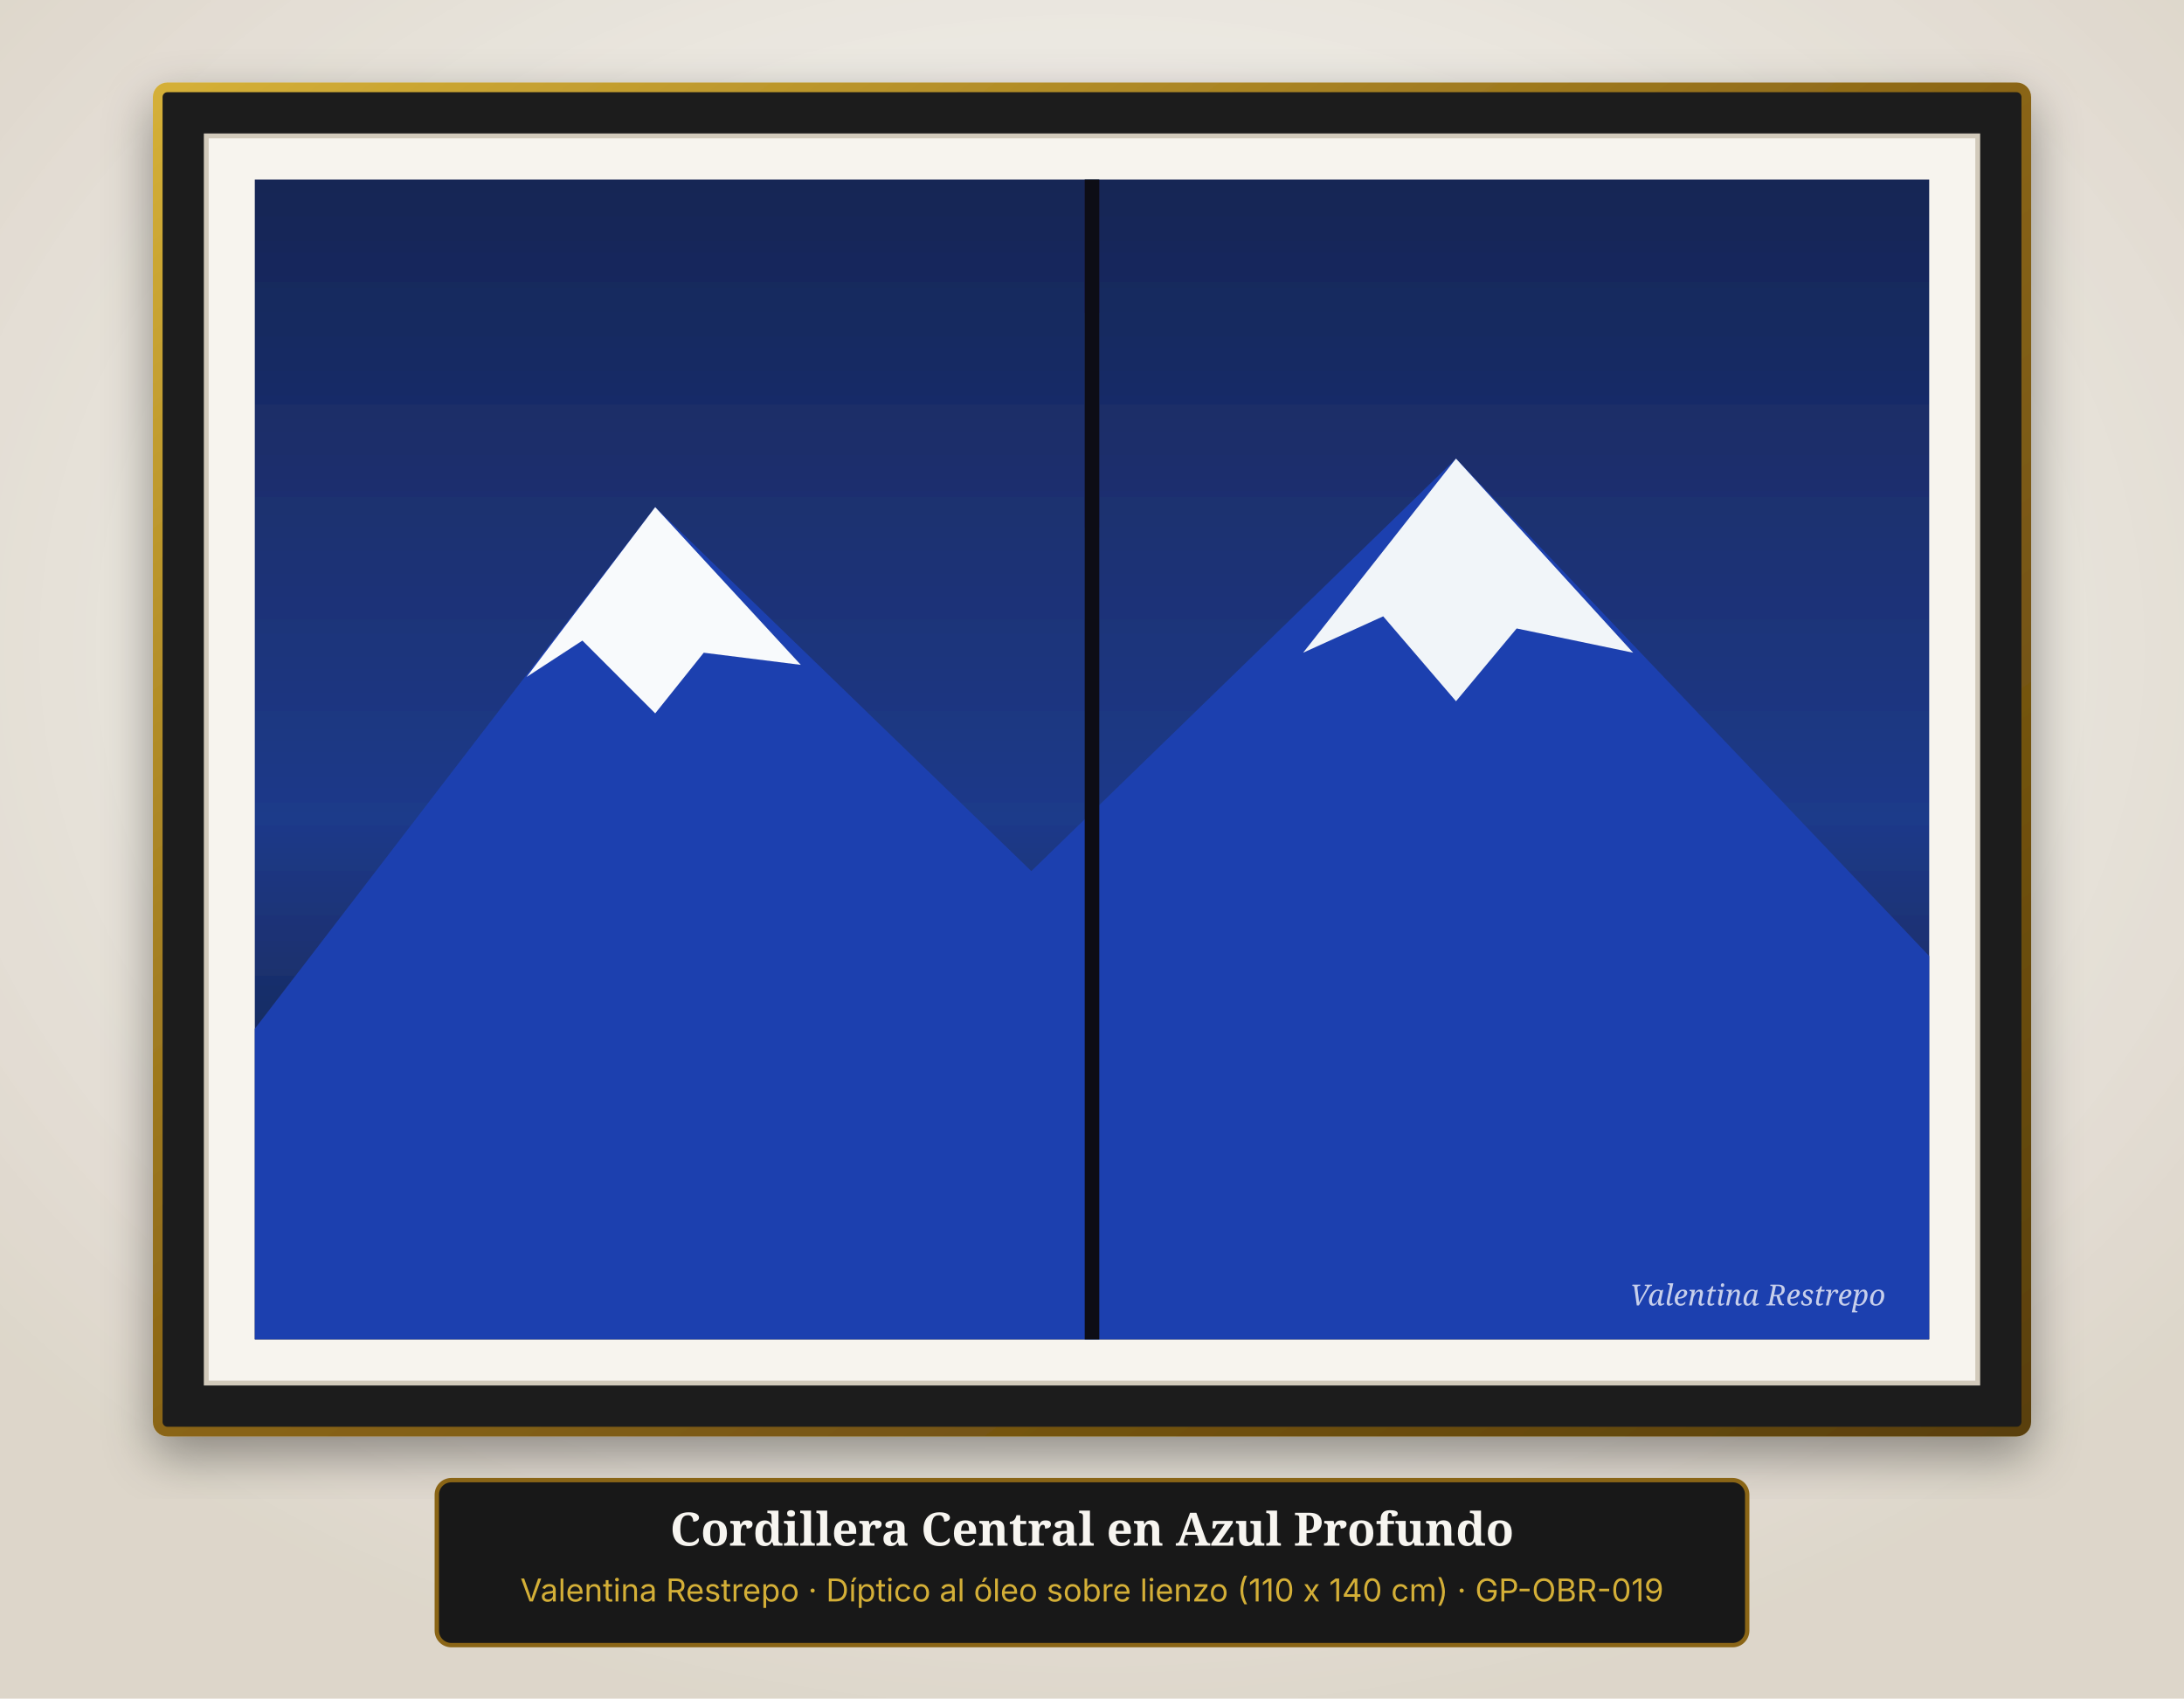
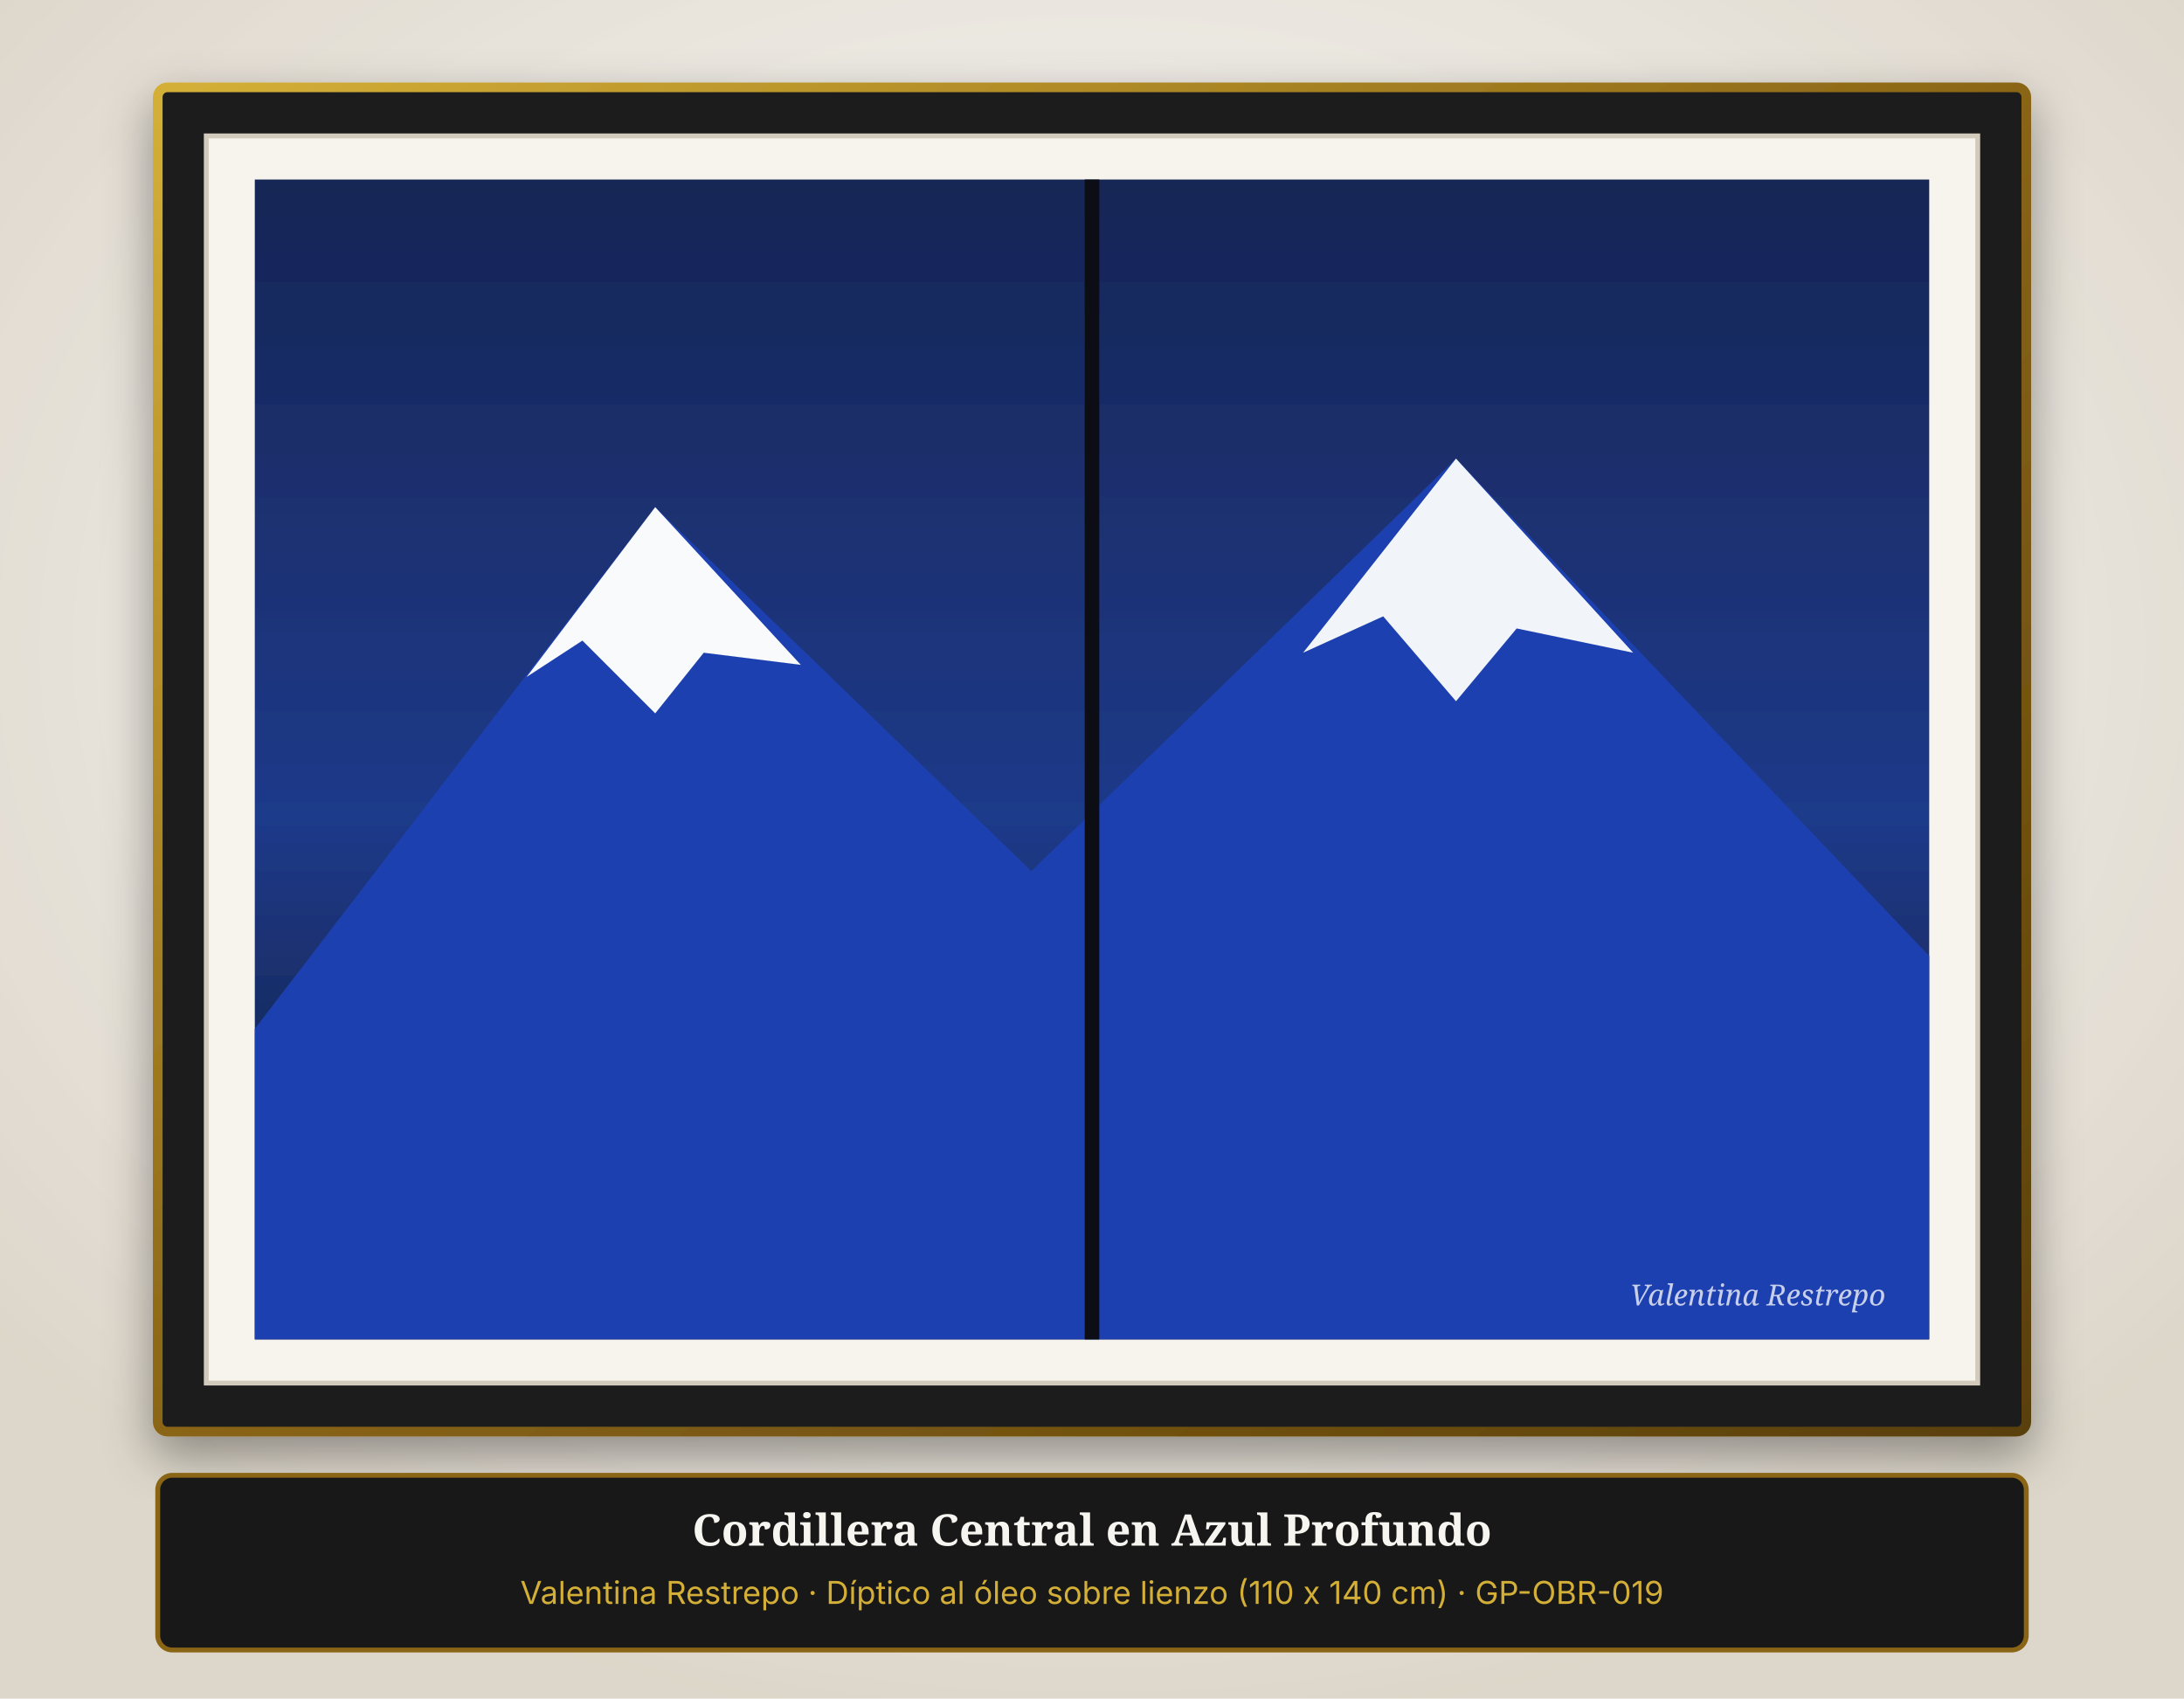
<svg xmlns="http://www.w3.org/2000/svg" viewBox="0 0 900 700" width="900" height="700" role="img" aria-label="Cordillera Central en Azul Profundo — Valentina Restrepo">
  <defs>
    <linearGradient id="bg" x1="0" y1="0" x2="0" y2="1">
      <stop offset="0%" stop-color="#172554" />
      <stop offset="55%" stop-color="#1e3a8a" />
      <stop offset="100%" stop-color="#0f172a" />
    </linearGradient>
    <filter id="shadow" x="-5%" y="-5%" width="110%" height="110%">
      <feDropShadow dx="0" dy="8" stdDeviation="10" flood-color="#000000" flood-opacity="0.38" />
    </filter>
    <filter id="canvasTex" x="0%" y="0%" width="100%" height="100%">
      <feTurbulence type="fractalNoise" baseFrequency="0.04" numOctaves="3" result="noise" />
      <feDiffuseLighting in="noise" lighting-color="#ffffff" surfaceScale="1.2" result="light">
        <feDistantLight azimuth="45" elevation="60" />
      </feDiffuseLighting>
      <feBlend in="SourceGraphic" in2="light" mode="multiply" />
    </filter>
    <linearGradient id="goldFrame" x1="0" y1="0" x2="1" y2="1">
      <stop offset="0%" stop-color="#D4AF37" />
      <stop offset="50%" stop-color="#8A6516" />
      <stop offset="100%" stop-color="#5A400C" />
    </linearGradient>
  </defs>
  <rect width="900" height="700" fill="#eae5dc" />
  <radialGradient id="wallSpot" cx="50%" cy="38%" r="65%">
    <stop offset="0%" stop-color="#ffffff" stop-opacity="0.85" />
    <stop offset="100%" stop-color="#dcd5c9" stop-opacity="0.95" />
  </radialGradient>
  <rect width="900" height="700" fill="url(#wallSpot)" />
  <g filter="url(#shadow)">
    <rect x="65" y="36" width="770" height="554" rx="4" fill="#1b1b1b" stroke="url(#goldFrame)" stroke-width="4" />
    <rect x="85" y="56" width="730" height="514" fill="#f7f4ee" stroke="#d2cabb" stroke-width="2" />
    <svg x="105" y="74" width="690" height="478" viewBox="0 0 690 478">
      <rect width="690" height="478" fill="url(#bg)" />
      <polygon points="0,350 165,135 320,285 495,115 690,320 690,478 0,478" fill="#1e40af" />
      <polygon points="165,135 225,200 185,195 165,220 135,190 112,205" fill="#f8fafc" />
      <polygon points="495,115 568,195 520,185 495,215 465,180 432,195" fill="#f1f5f9" />
      <line x1="345" y1="0" x2="345" y2="478" stroke="#090d16" stroke-width="6" />
      <text x="672" y="464" font-family="Georgia, serif" font-size="12" font-style="italic" fill="rgba(255,255,255,0.75)" text-anchor="end">Valentina Restrepo</text>
    </svg>
  </g>
-   <g transform="translate(180, 610)">
-     <rect width="540" height="68" rx="6" fill="#181818" stroke="#8A6516" stroke-width="1.8" />
-     <text x="270" y="27" font-family="Georgia, 'Playfair Display', serif" font-size="19" font-weight="bold" fill="#F7F5F0" text-anchor="middle">Cordillera Central en Azul Profundo</text>
-     <text x="270" y="50" font-family="'Inter', Arial, sans-serif" font-size="13" fill="#D4AF37" text-anchor="middle">Valentina Restrepo  ·  Díptico al óleo sobre lienzo (110 x 140 cm)  ·  GP-OBR-019</text>
+   <g transform="translate(65, 608)">
+     <rect width="770" height="72" rx="6" fill="#181818" stroke="#8A6516" stroke-width="2" />
+     <text x="385" y="29" font-family="Georgia, 'Playfair Display', serif" font-size="18" font-weight="bold" fill="#F7F5F0" text-anchor="middle">Cordillera Central en Azul Profundo</text>
+     <text x="385" y="53" font-family="'Inter', Arial, sans-serif" font-size="13" fill="#D4AF37" text-anchor="middle">Valentina Restrepo  ·  Díptico al óleo sobre lienzo (110 x 140 cm)  ·  GP-OBR-019</text>
  </g>
</svg>
